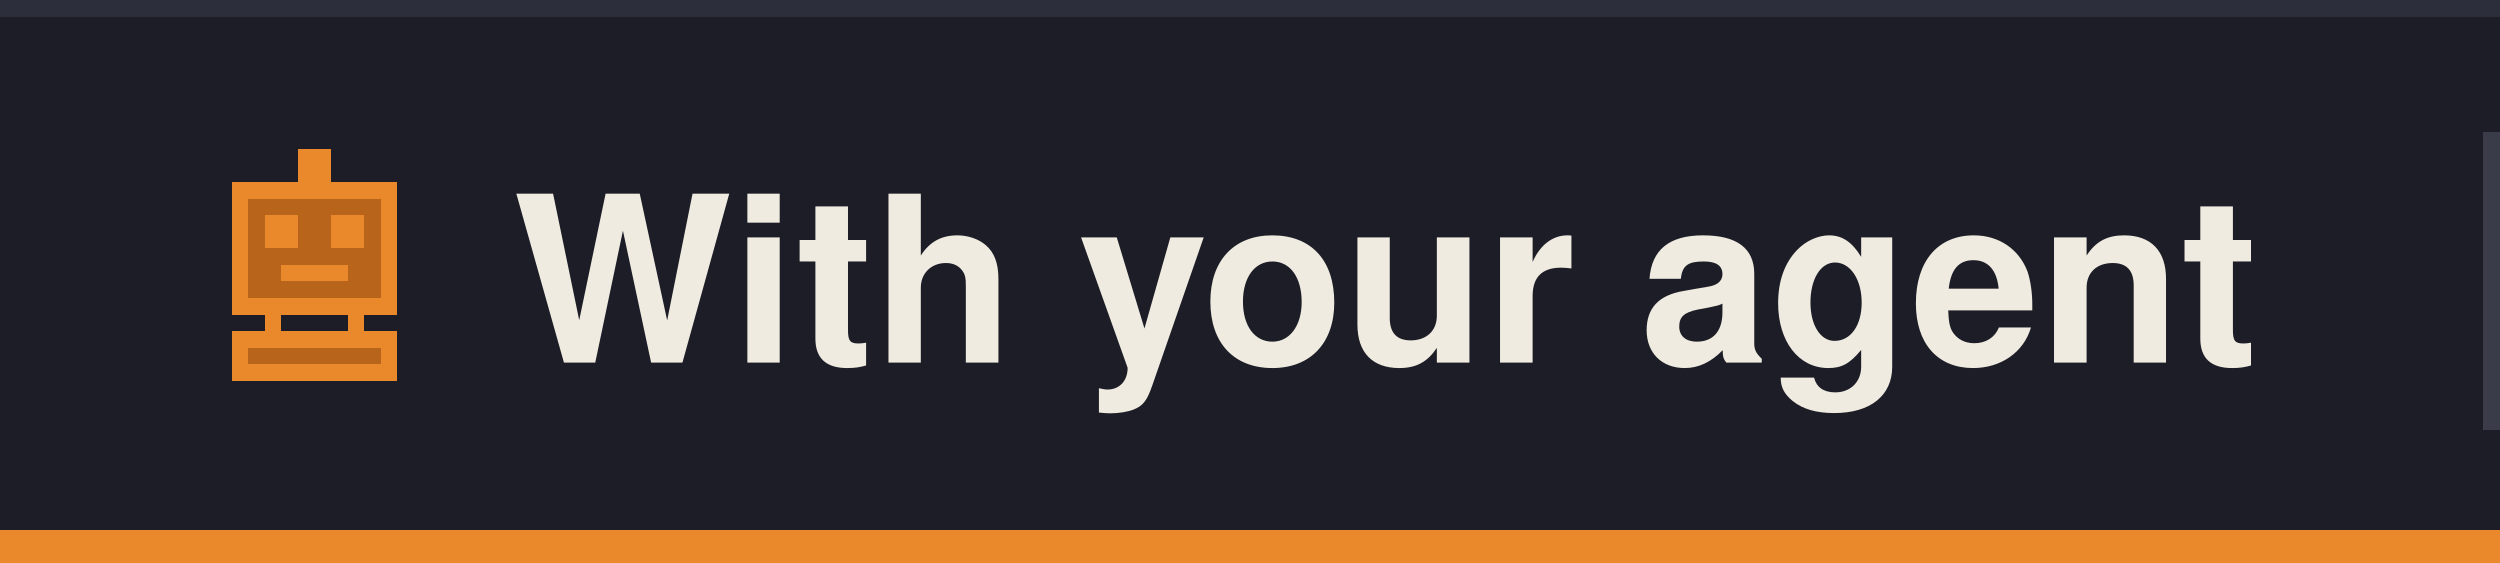
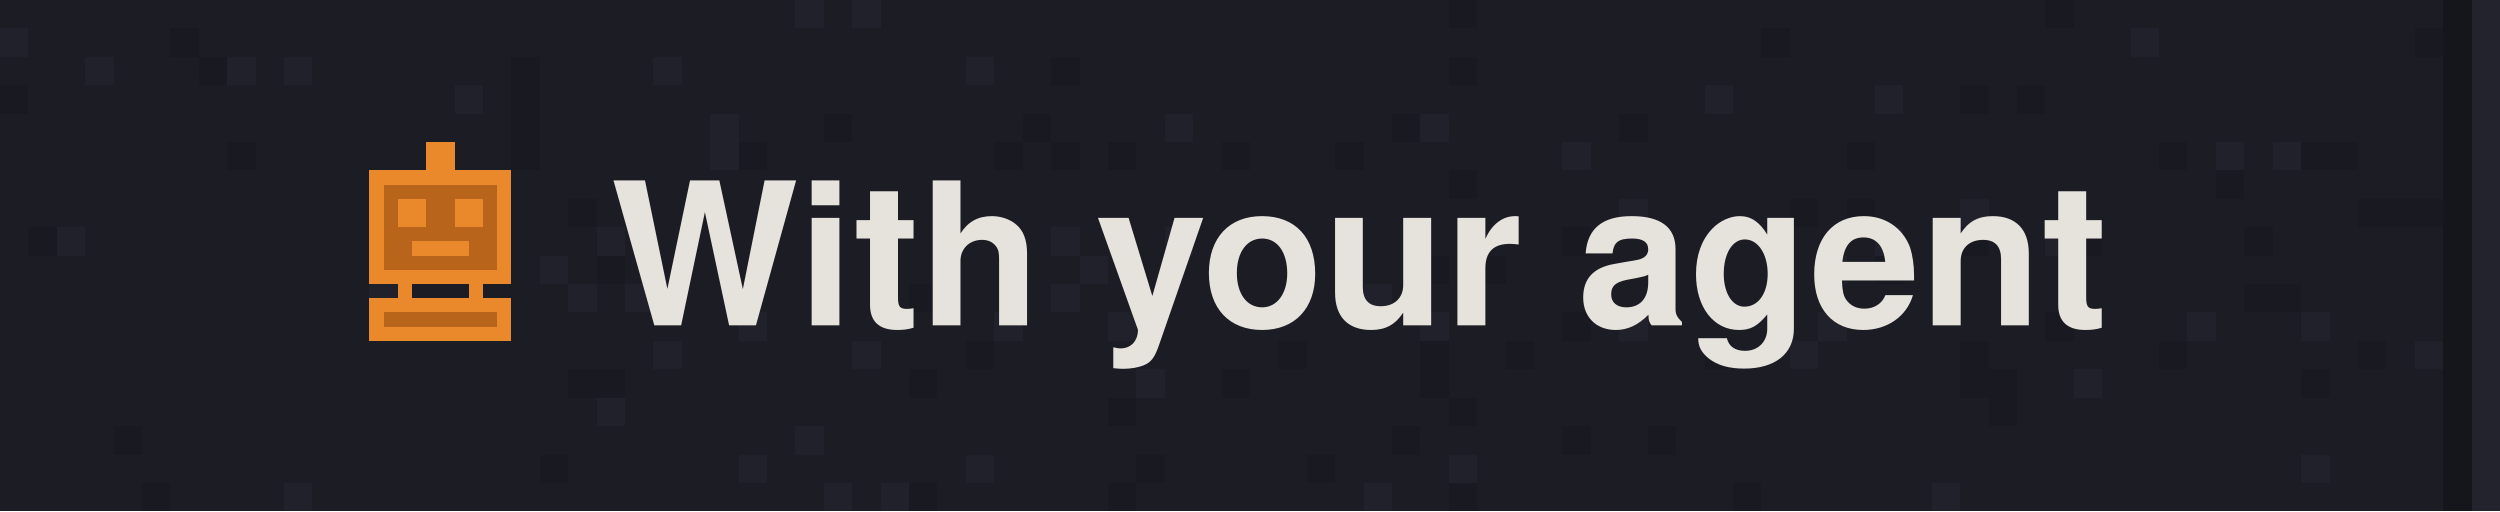
- <svg xmlns="http://www.w3.org/2000/svg" width="151" height="34" viewBox="0 0 151 34" shape-rendering="crispEdges">
-   <rect width="151" height="34" fill="#1C1D26" />
-   <rect width="151" height="1" fill="#2C2E3B" />
-   <rect y="32" width="151" height="2" fill="#E9892B" />
-   <rect x="150" y="8" width="1" height="18" fill="#3A3C4A" />
-   <rect x="18" y="9" width="2" height="1" fill="#E9892B" />
-   <rect x="18" y="10" width="2" height="1" fill="#E9892B" />
-   <rect x="14" y="11" width="10" height="1" fill="#E9892B" />
-   <rect x="14" y="12" width="1" height="1" fill="#E9892B" />
-   <rect x="15" y="12" width="8" height="1" fill="#B8641A" />
-   <rect x="23" y="12" width="1" height="1" fill="#E9892B" />
-   <rect x="14" y="13" width="1" height="1" fill="#E9892B" />
-   <rect x="15" y="13" width="1" height="1" fill="#B8641A" />
-   <rect x="16" y="13" width="2" height="1" fill="#E9892B" />
-   <rect x="18" y="13" width="2" height="1" fill="#B8641A" />
-   <rect x="20" y="13" width="2" height="1" fill="#E9892B" />
-   <rect x="22" y="13" width="1" height="1" fill="#B8641A" />
-   <rect x="23" y="13" width="1" height="1" fill="#E9892B" />
-   <rect x="14" y="14" width="1" height="1" fill="#E9892B" />
-   <rect x="15" y="14" width="1" height="1" fill="#B8641A" />
-   <rect x="16" y="14" width="2" height="1" fill="#E9892B" />
-   <rect x="18" y="14" width="2" height="1" fill="#B8641A" />
-   <rect x="20" y="14" width="2" height="1" fill="#E9892B" />
-   <rect x="22" y="14" width="1" height="1" fill="#B8641A" />
-   <rect x="23" y="14" width="1" height="1" fill="#E9892B" />
-   <rect x="14" y="15" width="1" height="1" fill="#E9892B" />
-   <rect x="15" y="15" width="8" height="1" fill="#B8641A" />
-   <rect x="23" y="15" width="1" height="1" fill="#E9892B" />
-   <rect x="14" y="16" width="1" height="1" fill="#E9892B" />
-   <rect x="15" y="16" width="2" height="1" fill="#B8641A" />
-   <rect x="17" y="16" width="4" height="1" fill="#E9892B" />
-   <rect x="21" y="16" width="2" height="1" fill="#B8641A" />
-   <rect x="23" y="16" width="1" height="1" fill="#E9892B" />
-   <rect x="14" y="17" width="1" height="1" fill="#E9892B" />
-   <rect x="15" y="17" width="8" height="1" fill="#B8641A" />
-   <rect x="23" y="17" width="1" height="1" fill="#E9892B" />
-   <rect x="14" y="18" width="10" height="1" fill="#E9892B" />
-   <rect x="16" y="19" width="1" height="1" fill="#E9892B" />
-   <rect x="21" y="19" width="1" height="1" fill="#E9892B" />
-   <rect x="14" y="20" width="10" height="1" fill="#E9892B" />
-   <rect x="14" y="21" width="1" height="1" fill="#E9892B" />
-   <rect x="15" y="21" width="8" height="1" fill="#B8641A" />
-   <rect x="23" y="21" width="1" height="1" fill="#E9892B" />
-   <rect x="14" y="22" width="10" height="1" fill="#E9892B" />
-   <text x="31" y="21.9" font-family="-apple-system, 'Segoe UI', 'Helvetica Neue', Helvetica, Arial, 'PingFang TC', 'Microsoft JhengHei', 'Noto Sans TC', sans-serif" font-size="14" font-weight="600" fill="#EFEBE1">With your agent</text>
+ <svg xmlns="http://www.w3.org/2000/svg" width="176" height="36" viewBox="0 0 176 36" shape-rendering="crispEdges">
+   <rect width="176" height="36" fill="#1B1C24" />
+   <rect x="56" y="0" width="2" height="2" fill="#20212A" />
+   <rect x="60" y="0" width="2" height="2" fill="#20212A" />
+   <rect x="102" y="0" width="2" height="2" fill="#191A21" />
+   <rect x="144" y="0" width="2" height="2" fill="#191A21" />
+   <rect x="172" y="0" width="2" height="2" fill="#191A21" />
+   <rect x="0" y="2" width="2" height="2" fill="#20212A" />
+   <rect x="12" y="2" width="2" height="2" fill="#191A21" />
+   <rect x="124" y="2" width="2" height="2" fill="#191A21" />
+   <rect x="150" y="2" width="2" height="2" fill="#20212A" />
+   <rect x="170" y="2" width="2" height="2" fill="#191A21" />
+   <rect x="6" y="4" width="2" height="2" fill="#20212A" />
+   <rect x="14" y="4" width="2" height="2" fill="#191A21" />
+   <rect x="16" y="4" width="2" height="2" fill="#20212A" />
+   <rect x="20" y="4" width="2" height="2" fill="#20212A" />
+   <rect x="36" y="4" width="2" height="2" fill="#191A21" />
+   <rect x="46" y="4" width="2" height="2" fill="#20212A" />
+   <rect x="68" y="4" width="2" height="2" fill="#20212A" />
+   <rect x="74" y="4" width="2" height="2" fill="#191A21" />
+   <rect x="102" y="4" width="2" height="2" fill="#191A21" />
+   <rect x="0" y="6" width="2" height="2" fill="#191A21" />
+   <rect x="32" y="6" width="2" height="2" fill="#20212A" />
+   <rect x="36" y="6" width="2" height="2" fill="#191A21" />
+   <rect x="120" y="6" width="2" height="2" fill="#20212A" />
+   <rect x="132" y="6" width="2" height="2" fill="#20212A" />
+   <rect x="138" y="6" width="2" height="2" fill="#191A21" />
+   <rect x="142" y="6" width="2" height="2" fill="#191A21" />
+   <rect x="36" y="8" width="2" height="2" fill="#191A21" />
+   <rect x="50" y="8" width="2" height="2" fill="#20212A" />
+   <rect x="58" y="8" width="2" height="2" fill="#191A21" />
+   <rect x="72" y="8" width="2" height="2" fill="#191A21" />
+   <rect x="82" y="8" width="2" height="2" fill="#20212A" />
+   <rect x="98" y="8" width="2" height="2" fill="#191A21" />
+   <rect x="100" y="8" width="2" height="2" fill="#20212A" />
+   <rect x="114" y="8" width="2" height="2" fill="#191A21" />
+   <rect x="172" y="8" width="2" height="2" fill="#191A21" />
+   <rect x="16" y="10" width="2" height="2" fill="#191A21" />
+   <rect x="30" y="10" width="2" height="2" fill="#191A21" />
+   <rect x="36" y="10" width="2" height="2" fill="#191A21" />
+   <rect x="50" y="10" width="2" height="2" fill="#20212A" />
+   <rect x="52" y="10" width="2" height="2" fill="#191A21" />
+   <rect x="70" y="10" width="2" height="2" fill="#191A21" />
+   <rect x="74" y="10" width="2" height="2" fill="#191A21" />
+   <rect x="78" y="10" width="2" height="2" fill="#191A21" />
+   <rect x="86" y="10" width="2" height="2" fill="#191A21" />
+   <rect x="94" y="10" width="2" height="2" fill="#191A21" />
+   <rect x="110" y="10" width="2" height="2" fill="#20212A" />
+   <rect x="130" y="10" width="2" height="2" fill="#191A21" />
+   <rect x="152" y="10" width="2" height="2" fill="#191A21" />
+   <rect x="156" y="10" width="2" height="2" fill="#20212A" />
+   <rect x="160" y="10" width="2" height="2" fill="#20212A" />
+   <rect x="162" y="10" width="2" height="2" fill="#191A21" />
+   <rect x="164" y="10" width="2" height="2" fill="#191A21" />
+   <rect x="172" y="10" width="2" height="2" fill="#20212A" />
+   <rect x="34" y="12" width="2" height="2" fill="#20212A" />
+   <rect x="102" y="12" width="2" height="2" fill="#191A21" />
+   <rect x="156" y="12" width="2" height="2" fill="#191A21" />
+   <rect x="28" y="14" width="2" height="2" fill="#191A21" />
+   <rect x="40" y="14" width="2" height="2" fill="#191A21" />
+   <rect x="114" y="14" width="2" height="2" fill="#20212A" />
+   <rect x="126" y="14" width="2" height="2" fill="#191A21" />
+   <rect x="130" y="14" width="2" height="2" fill="#191A21" />
+   <rect x="138" y="14" width="2" height="2" fill="#20212A" />
+   <rect x="166" y="14" width="2" height="2" fill="#191A21" />
+   <rect x="168" y="14" width="2" height="2" fill="#191A21" />
+   <rect x="170" y="14" width="2" height="2" fill="#191A21" />
+   <rect x="174" y="14" width="2" height="2" fill="#191A21" />
+   <rect x="2" y="16" width="2" height="2" fill="#191A21" />
+   <rect x="4" y="16" width="2" height="2" fill="#20212A" />
+   <rect x="32" y="16" width="2" height="2" fill="#191A21" />
+   <rect x="42" y="16" width="2" height="2" fill="#20212A" />
+   <rect x="74" y="16" width="2" height="2" fill="#20212A" />
+   <rect x="82" y="16" width="2" height="2" fill="#20212A" />
+   <rect x="110" y="16" width="2" height="2" fill="#191A21" />
+   <rect x="132" y="16" width="2" height="2" fill="#20212A" />
+   <rect x="138" y="16" width="2" height="2" fill="#191A21" />
+   <rect x="144" y="16" width="2" height="2" fill="#20212A" />
+   <rect x="146" y="16" width="2" height="2" fill="#191A21" />
+   <rect x="158" y="16" width="2" height="2" fill="#191A21" />
+   <rect x="26" y="18" width="2" height="2" fill="#191A21" />
+   <rect x="30" y="18" width="2" height="2" fill="#191A21" />
+   <rect x="38" y="18" width="2" height="2" fill="#20212A" />
+   <rect x="42" y="18" width="2" height="2" fill="#191A21" />
+   <rect x="76" y="18" width="2" height="2" fill="#20212A" />
+   <rect x="100" y="18" width="2" height="2" fill="#191A21" />
+   <rect x="104" y="18" width="2" height="2" fill="#191A21" />
+   <rect x="128" y="18" width="2" height="2" fill="#20212A" />
+   <rect x="132" y="18" width="2" height="2" fill="#191A21" />
+   <rect x="26" y="20" width="2" height="2" fill="#20212A" />
+   <rect x="40" y="20" width="2" height="2" fill="#20212A" />
+   <rect x="44" y="20" width="2" height="2" fill="#20212A" />
+   <rect x="64" y="20" width="2" height="2" fill="#191A21" />
+   <rect x="74" y="20" width="2" height="2" fill="#20212A" />
+   <rect x="96" y="20" width="2" height="2" fill="#20212A" />
+   <rect x="158" y="20" width="2" height="2" fill="#191A21" />
+   <rect x="160" y="20" width="2" height="2" fill="#191A21" />
+   <rect x="172" y="20" width="2" height="2" fill="#20212A" />
+   <rect x="52" y="22" width="2" height="2" fill="#20212A" />
+   <rect x="70" y="22" width="2" height="2" fill="#20212A" />
+   <rect x="78" y="22" width="2" height="2" fill="#20212A" />
+   <rect x="100" y="22" width="2" height="2" fill="#20212A" />
+   <rect x="110" y="22" width="2" height="2" fill="#191A21" />
+   <rect x="114" y="22" width="2" height="2" fill="#20212A" />
+   <rect x="128" y="22" width="2" height="2" fill="#20212A" />
+   <rect x="144" y="22" width="2" height="2" fill="#191A21" />
+   <rect x="154" y="22" width="2" height="2" fill="#20212A" />
+   <rect x="162" y="22" width="2" height="2" fill="#20212A" />
+   <rect x="46" y="24" width="2" height="2" fill="#20212A" />
+   <rect x="60" y="24" width="2" height="2" fill="#20212A" />
+   <rect x="68" y="24" width="2" height="2" fill="#191A21" />
+   <rect x="90" y="24" width="2" height="2" fill="#191A21" />
+   <rect x="100" y="24" width="2" height="2" fill="#191A21" />
+   <rect x="106" y="24" width="2" height="2" fill="#191A21" />
+   <rect x="120" y="24" width="2" height="2" fill="#191A21" />
+   <rect x="126" y="24" width="2" height="2" fill="#20212A" />
+   <rect x="138" y="24" width="2" height="2" fill="#191A21" />
+   <rect x="152" y="24" width="2" height="2" fill="#191A21" />
+   <rect x="166" y="24" width="2" height="2" fill="#191A21" />
+   <rect x="170" y="24" width="2" height="2" fill="#20212A" />
+   <rect x="40" y="26" width="2" height="2" fill="#191A21" />
+   <rect x="42" y="26" width="2" height="2" fill="#191A21" />
+   <rect x="64" y="26" width="2" height="2" fill="#191A21" />
+   <rect x="80" y="26" width="2" height="2" fill="#20212A" />
+   <rect x="86" y="26" width="2" height="2" fill="#191A21" />
+   <rect x="100" y="26" width="2" height="2" fill="#191A21" />
+   <rect x="138" y="26" width="2" height="2" fill="#191A21" />
+   <rect x="140" y="26" width="2" height="2" fill="#191A21" />
+   <rect x="146" y="26" width="2" height="2" fill="#20212A" />
+   <rect x="162" y="26" width="2" height="2" fill="#191A21" />
+   <rect x="42" y="28" width="2" height="2" fill="#20212A" />
+   <rect x="78" y="28" width="2" height="2" fill="#191A21" />
+   <rect x="102" y="28" width="2" height="2" fill="#191A21" />
+   <rect x="140" y="28" width="2" height="2" fill="#191A21" />
+   <rect x="8" y="30" width="2" height="2" fill="#191A21" />
+   <rect x="56" y="30" width="2" height="2" fill="#20212A" />
+   <rect x="98" y="30" width="2" height="2" fill="#191A21" />
+   <rect x="110" y="30" width="2" height="2" fill="#191A21" />
+   <rect x="116" y="30" width="2" height="2" fill="#191A21" />
+   <rect x="174" y="30" width="2" height="2" fill="#191A21" />
+   <rect x="38" y="32" width="2" height="2" fill="#191A21" />
+   <rect x="52" y="32" width="2" height="2" fill="#20212A" />
+   <rect x="68" y="32" width="2" height="2" fill="#20212A" />
+   <rect x="80" y="32" width="2" height="2" fill="#191A21" />
+   <rect x="92" y="32" width="2" height="2" fill="#191A21" />
+   <rect x="102" y="32" width="2" height="2" fill="#20212A" />
+   <rect x="162" y="32" width="2" height="2" fill="#20212A" />
+   <rect x="10" y="34" width="2" height="2" fill="#191A21" />
+   <rect x="20" y="34" width="2" height="2" fill="#20212A" />
+   <rect x="58" y="34" width="2" height="2" fill="#20212A" />
+   <rect x="62" y="34" width="2" height="2" fill="#20212A" />
+   <rect x="64" y="34" width="2" height="2" fill="#191A21" />
+   <rect x="78" y="34" width="2" height="2" fill="#191A21" />
+   <rect x="96" y="34" width="2" height="2" fill="#20212A" />
+   <rect x="102" y="34" width="2" height="2" fill="#191A21" />
+   <rect x="122" y="34" width="2" height="2" fill="#191A21" />
+   <rect x="136" y="34" width="2" height="2" fill="#20212A" />
+   <rect x="172" width="2" height="36" fill="#15161C" />
+   <rect x="174" width="2" height="36" fill="#22232C" />
+   <rect x="30" y="10" width="2" height="1" fill="#E9892B" />
+   <rect x="30" y="11" width="2" height="1" fill="#E9892B" />
+   <rect x="26" y="12" width="10" height="1" fill="#E9892B" />
+   <rect x="26" y="13" width="1" height="1" fill="#E9892B" />
+   <rect x="27" y="13" width="8" height="1" fill="#B8641A" />
+   <rect x="35" y="13" width="1" height="1" fill="#E9892B" />
+   <rect x="26" y="14" width="1" height="1" fill="#E9892B" />
+   <rect x="27" y="14" width="1" height="1" fill="#B8641A" />
+   <rect x="28" y="14" width="2" height="1" fill="#E9892B" />
+   <rect x="30" y="14" width="2" height="1" fill="#B8641A" />
+   <rect x="32" y="14" width="2" height="1" fill="#E9892B" />
+   <rect x="34" y="14" width="1" height="1" fill="#B8641A" />
+   <rect x="35" y="14" width="1" height="1" fill="#E9892B" />
+   <rect x="26" y="15" width="1" height="1" fill="#E9892B" />
+   <rect x="27" y="15" width="1" height="1" fill="#B8641A" />
+   <rect x="28" y="15" width="2" height="1" fill="#E9892B" />
+   <rect x="30" y="15" width="2" height="1" fill="#B8641A" />
+   <rect x="32" y="15" width="2" height="1" fill="#E9892B" />
+   <rect x="34" y="15" width="1" height="1" fill="#B8641A" />
+   <rect x="35" y="15" width="1" height="1" fill="#E9892B" />
+   <rect x="26" y="16" width="1" height="1" fill="#E9892B" />
+   <rect x="27" y="16" width="8" height="1" fill="#B8641A" />
+   <rect x="35" y="16" width="1" height="1" fill="#E9892B" />
+   <rect x="26" y="17" width="1" height="1" fill="#E9892B" />
+   <rect x="27" y="17" width="2" height="1" fill="#B8641A" />
+   <rect x="29" y="17" width="4" height="1" fill="#E9892B" />
+   <rect x="33" y="17" width="2" height="1" fill="#B8641A" />
+   <rect x="35" y="17" width="1" height="1" fill="#E9892B" />
+   <rect x="26" y="18" width="1" height="1" fill="#E9892B" />
+   <rect x="27" y="18" width="8" height="1" fill="#B8641A" />
+   <rect x="35" y="18" width="1" height="1" fill="#E9892B" />
+   <rect x="26" y="19" width="10" height="1" fill="#E9892B" />
+   <rect x="28" y="20" width="1" height="1" fill="#E9892B" />
+   <rect x="33" y="20" width="1" height="1" fill="#E9892B" />
+   <rect x="26" y="21" width="10" height="1" fill="#E9892B" />
+   <rect x="26" y="22" width="1" height="1" fill="#E9892B" />
+   <rect x="27" y="22" width="8" height="1" fill="#B8641A" />
+   <rect x="35" y="22" width="1" height="1" fill="#E9892B" />
+   <rect x="26" y="23" width="10" height="1" fill="#E9892B" />
+   <text x="43" y="22.9" font-family="-apple-system, 'Segoe UI', 'Helvetica Neue', Helvetica, Arial, 'PingFang TC', 'Microsoft JhengHei', 'Noto Sans TC', sans-serif" font-size="14" font-weight="600" fill="#E6E3DC">With your agent</text>
</svg>
